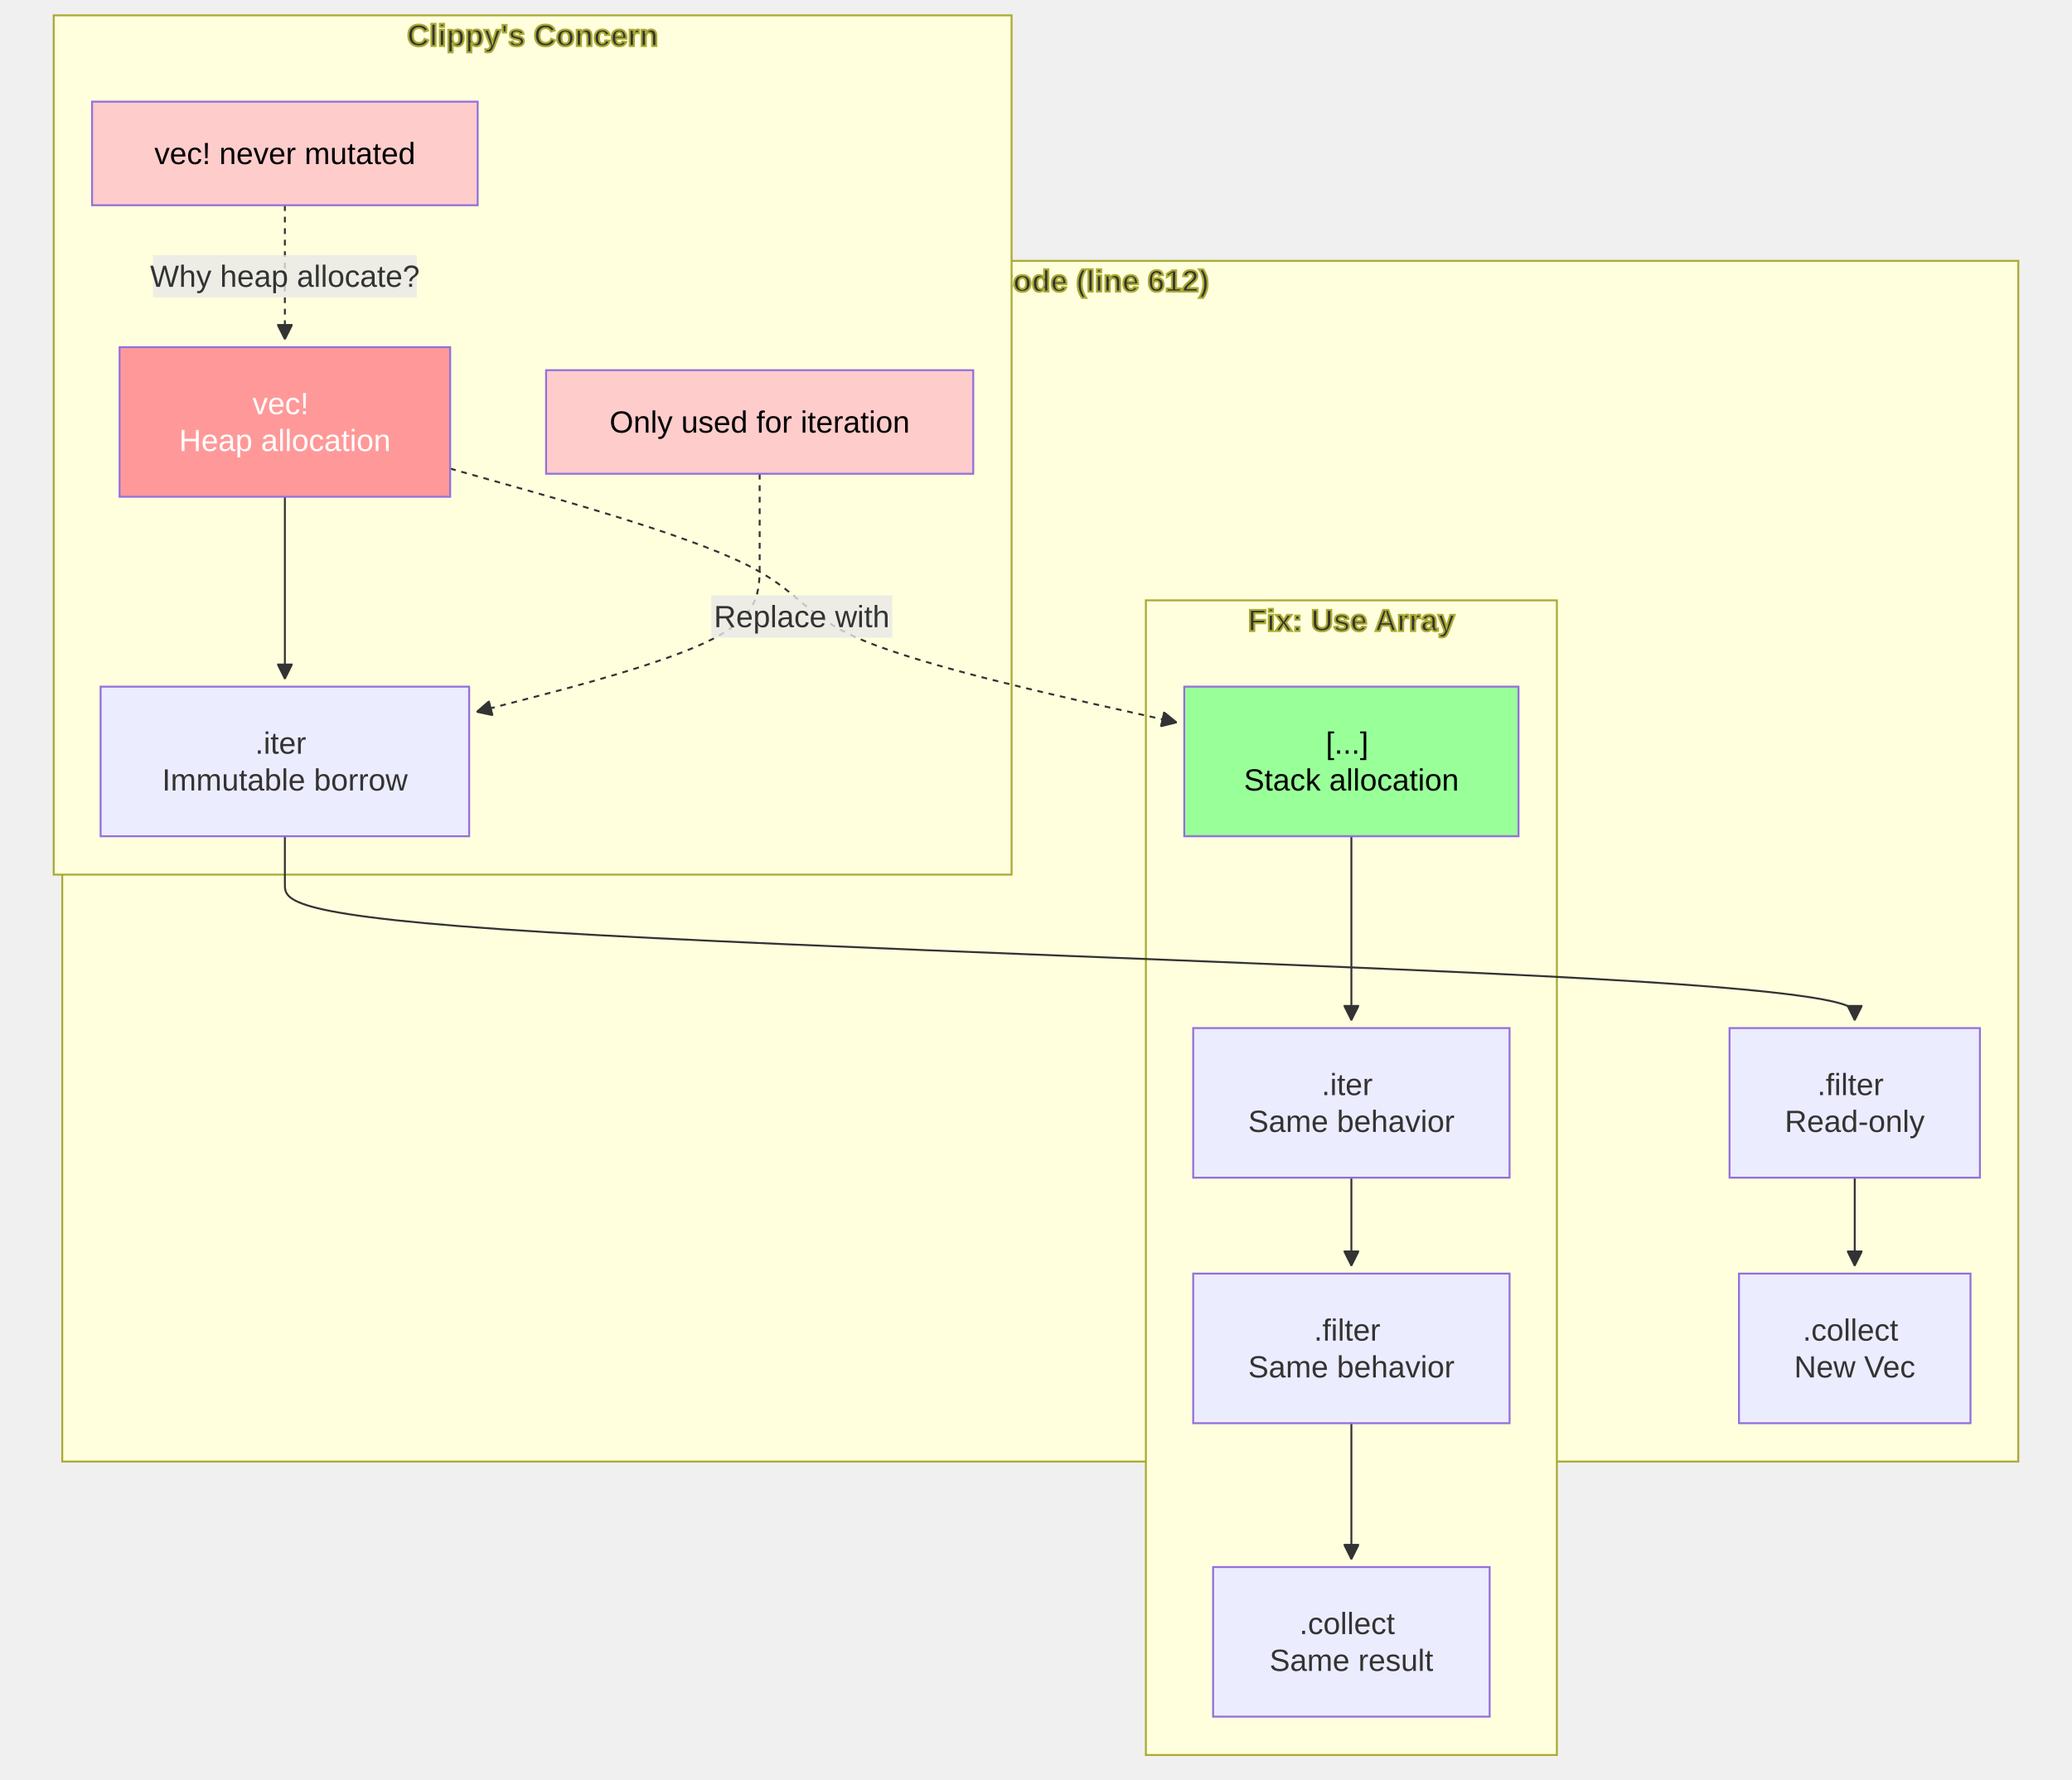
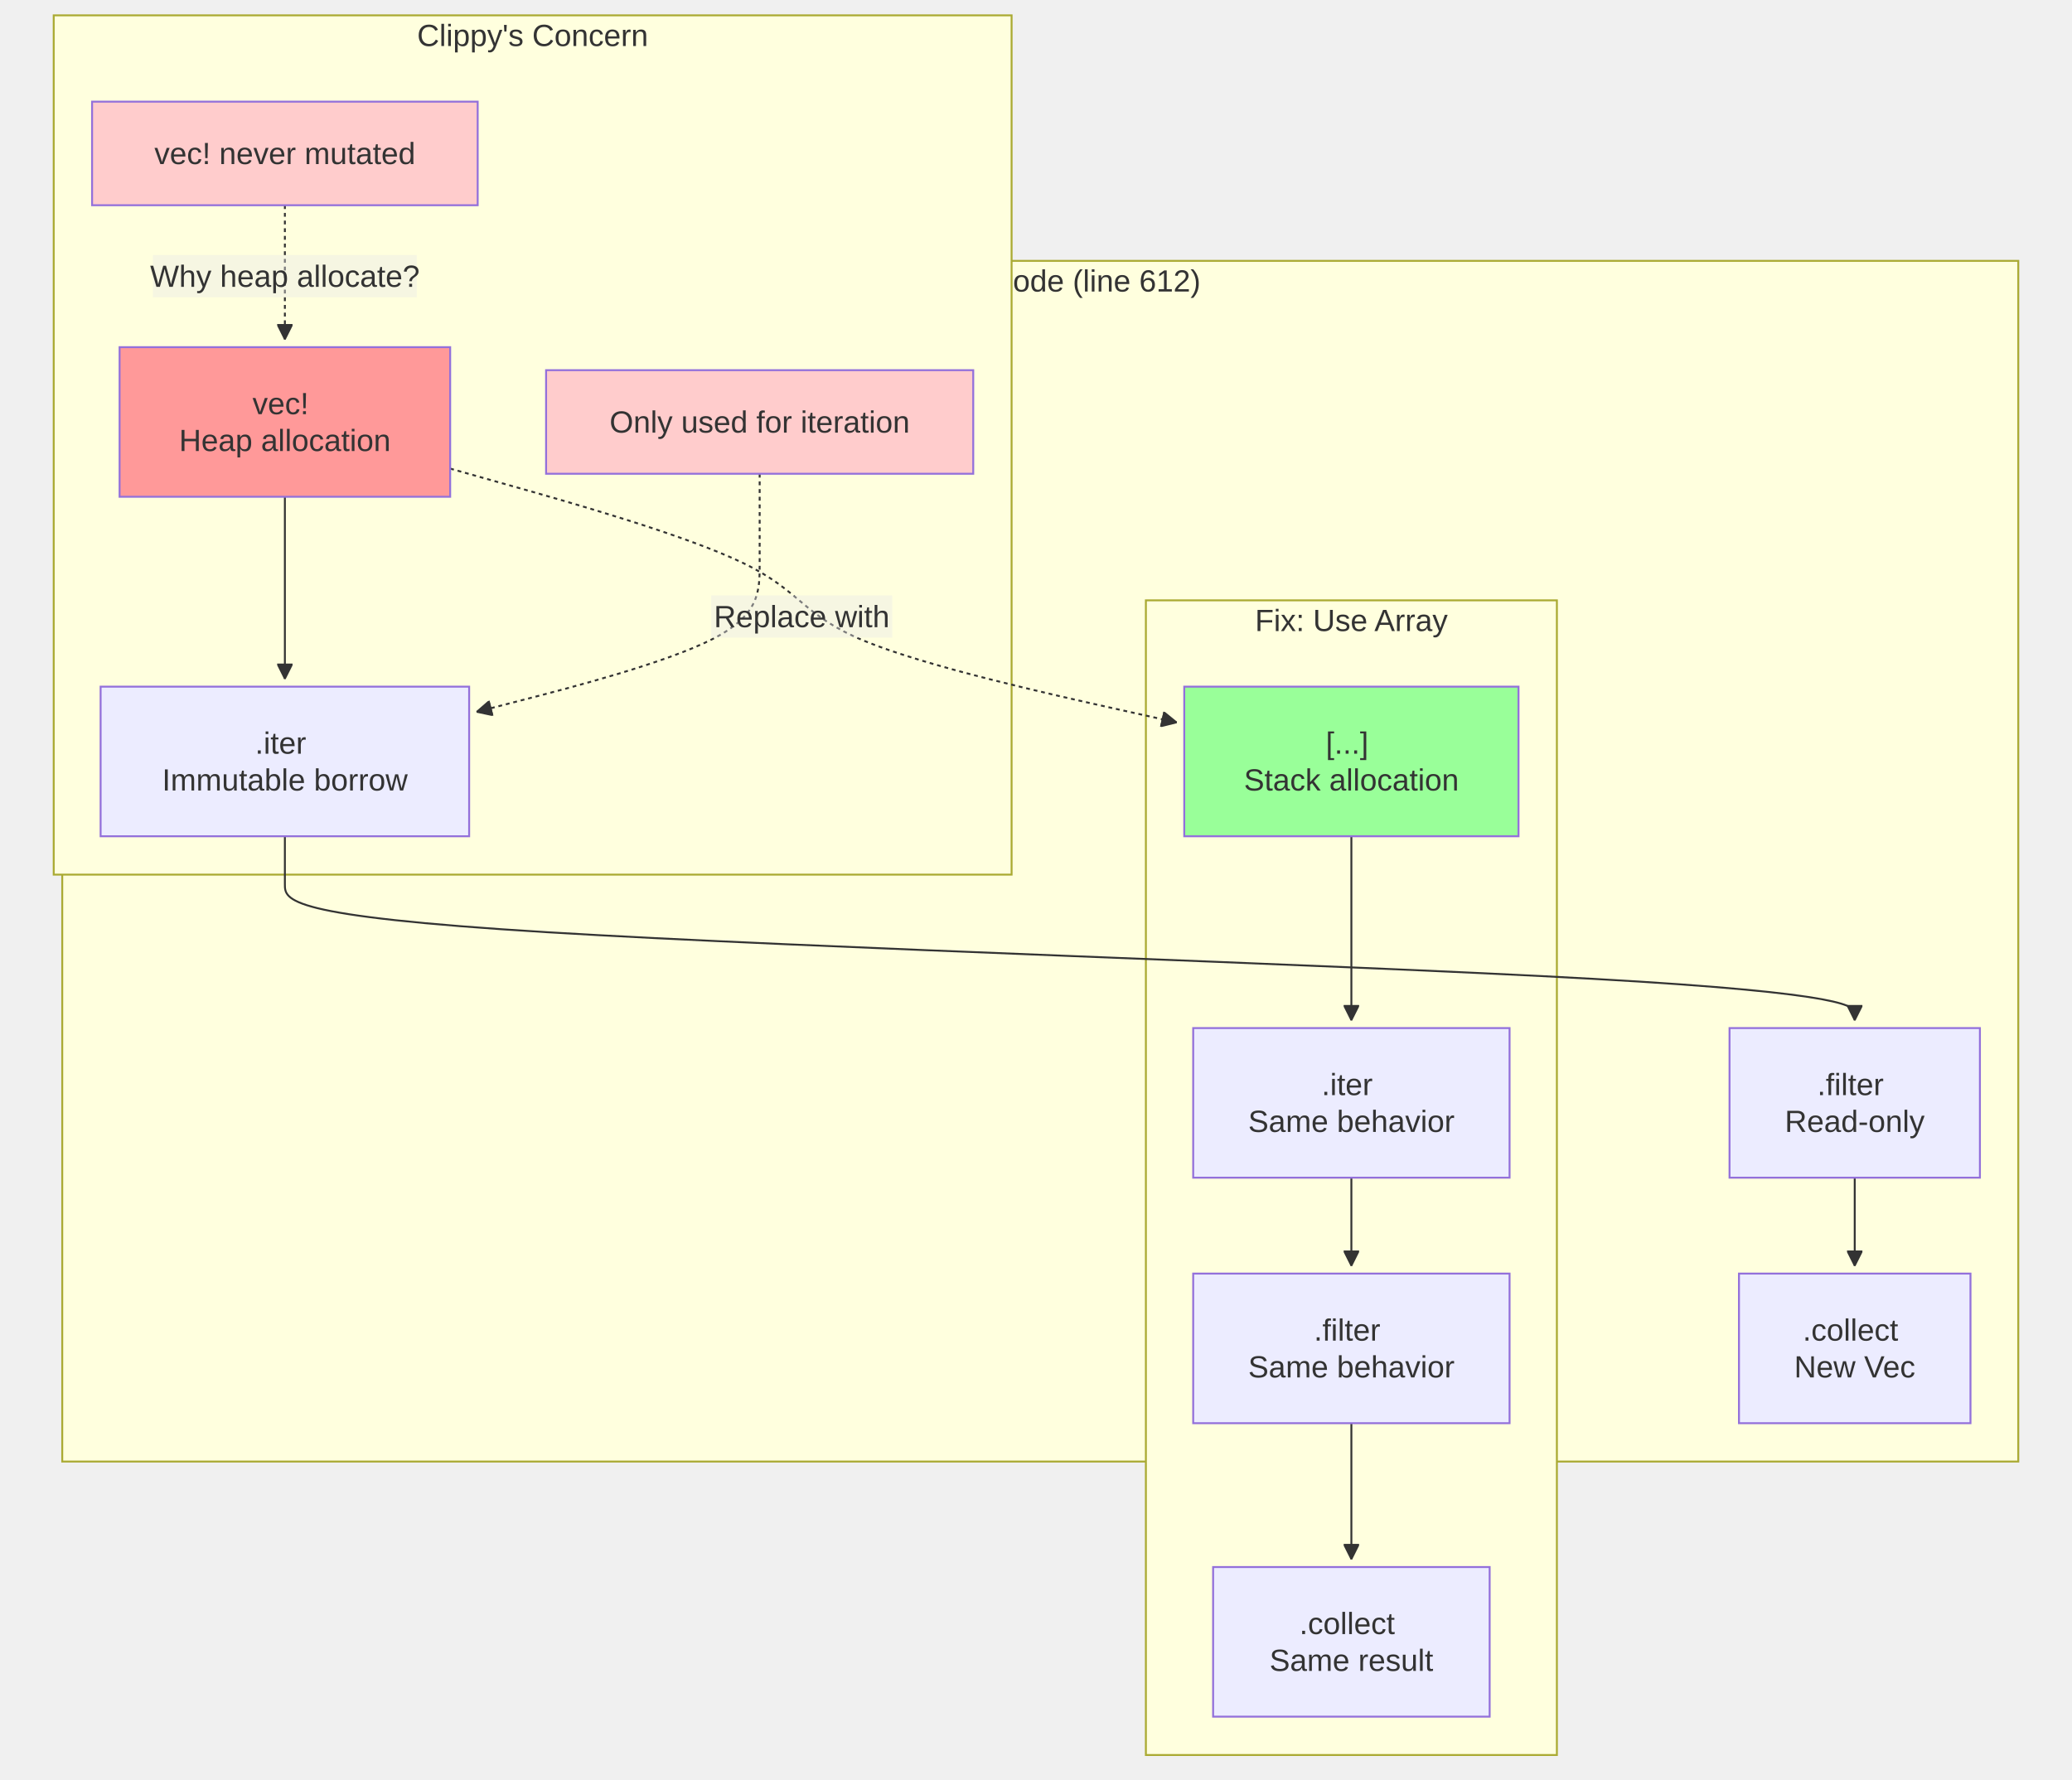
<svg xmlns="http://www.w3.org/2000/svg" width="1080.106" height="928" viewBox="-8 -28 1080.106 928" class="mermaid">
  <style>
- 
- .mermaid {
-   font-family: trebuchet ms, verdana, arial, sans-serif;
-   font-size: 16px;
- }
- 
- .node rect,
- .node polygon,
- .node circle,
- .node ellipse,
- .node path {
-   fill: #ECECFF;
-   stroke: #9370DB;
-   stroke-width: 1px;
- }
- 
- .node line {
-   stroke: #9370DB;
-   stroke-width: 1px;
- }
- 
- .node .label {
-   fill: #333333;
- }
- 
- .node text {
-   fill: #333333;
-   font-family: trebuchet ms, verdana, arial, sans-serif;
-   font-size: 16px;
- }
- 
- .edge-path {
-   fill: none;
-   stroke: #333333;
-   stroke-width: 1px;
- }
- 
- .edge-label {
-   fill: #333333;
-   font-family: trebuchet ms, verdana, arial, sans-serif;
- }
- 
- .edge-label-bg {
-   fill: rgba(232, 232, 232, 0.8);
- }
- 
- .subgraph {
-   fill: #ffffde;
-   stroke: #aaaa33;
-   stroke-width: 1px;
- }
- 
- .subgraph-title {
-   fill: #333333;
-   font-weight: bold;
- }
- 
- .cluster rect {
-   fill: #ffffde;
-   stroke: #aaaa33;
-   stroke-width: 1px;
-   rx: 5px;
-   ry: 5px;
- }
- 
- .cluster-label {
-   fill: #333333;
-   font-family: trebuchet ms, verdana, arial, sans-serif;
-   font-size: 16px;
-   font-weight: bold;
- }
- 
- marker path {
-   fill: #333333;
-   stroke: #333333;
- }
+ .mermaid{font-family:trebuchet ms, verdana, arial, sans-serif;font-size:16px;fill:#333333;}
+ .error-icon{fill:#552222;}
+ .error-text{fill:#552222;stroke:#552222;}
+ .edge-thickness-normal{stroke-width:1px;}
+ .edge-thickness-thick{stroke-width:3.5px;}
+ .edge-pattern-solid{stroke-dasharray:0;}
+ .edge-thickness-invisible{stroke-width:0;fill:none;}
+ .edge-pattern-dashed{stroke-dasharray:3;}
+ .edge-pattern-dotted{stroke-dasharray:2;}
+ .marker{fill:#333333;stroke:#333333;}
+ .marker.cross{stroke:#333333;}
+ svg{font-family:trebuchet ms, verdana, arial, sans-serif;font-size:16px;}
+ p{margin:0;}
+ .label{font-family:trebuchet ms, verdana, arial, sans-serif;color:#333333;}
+ .cluster-label text{fill:#333333;}
+ .cluster-label span{color:#333333;}
+ .cluster-label span p{background-color:transparent;}
+ .label text,span{fill:#333333;color:#333333;}
+ .node rect,.node circle,.node ellipse,.node polygon,.node path{fill:#ECECFF;stroke:#9370DB;stroke-width:1px;}
+ .rough-node .label text,.node .label text,.image-shape .label,.icon-shape .label{text-anchor:middle;}
+ .node .katex path{fill:#000;stroke:#000;stroke-width:1px;}
+ .rough-node .label,.node .label,.image-shape .label,.icon-shape .label{text-align:center;}
+ .node.clickable{cursor:pointer;}
+ .root .anchor path{fill:#333333!important;stroke-width:0;stroke:#333333;}
+ .arrowheadPath{fill:#333333;}
+ .edgePath .path{stroke:#333333;stroke-width:2.0px;}
+ .flowchart-link{stroke:#333333;fill:none;}
+ .edgeLabel{background-color:rgba(232, 232, 232, 0.8);text-align:center;}
+ .edgeLabel p{background-color:rgba(232, 232, 232, 0.8);}
+ .edgeLabel rect{opacity:0.5;background-color:rgba(232, 232, 232, 0.8);fill:rgba(232, 232, 232, 0.8);}
+ .labelBkg{background-color:rgba(232, 232, 232, 0.5);}
+ .cluster rect{fill:#ffffde;stroke:#aaaa33;stroke-width:1px;}
+ .cluster text{fill:#333333;}
+ .cluster span{color:#333333;}
+ .flowchartTitleText{text-anchor:middle;font-size:18px;fill:#333333;}
+ rect.text{fill:none;stroke-width:0;}

  </style>
  <defs>
    <marker id="arrow_point" viewBox="0 0 10 10" refX="10" refY="5" markerWidth="8" markerHeight="8" orient="auto" markerUnits="userSpaceOnUse">
-       <path d="M 0 0 L 10 5 L 0 10 z" />
+       <path d="M 0 0 L 10 5 L 0 10 z" class="marker" />
    </marker>
    <marker id="arrow_point_start" viewBox="0 0 10 10" refX="4.5" refY="5" markerWidth="8" markerHeight="8" orient="auto" markerUnits="userSpaceOnUse">
-       <path d="M 0 5 L 10 10 L 10 0 z" />
+       <path d="M 0 5 L 10 10 L 10 0 z" class="marker" />
    </marker>
    <marker id="arrow_cross" viewBox="0 0 11 11" refX="12" refY="5.2" markerWidth="11" markerHeight="11" orient="auto" markerUnits="userSpaceOnUse">
-       <path d="M 1 1 L 10 10 M 10 1 L 1 10" fill="none" stroke-width="2" />
+       <path d="M 1 1 L 10 10 M 10 1 L 1 10" class="marker cross" fill="none" stroke-width="2" />
    </marker>
    <marker id="arrow_cross_start" viewBox="0 0 11 11" refX="-1" refY="5.2" markerWidth="11" markerHeight="11" orient="auto" markerUnits="userSpaceOnUse">
-       <path d="M 1 1 L 10 10 M 10 1 L 1 10" stroke-width="2" fill="none" />
+       <path d="M 1 1 L 10 10 M 10 1 L 1 10" class="marker cross" fill="none" stroke-width="2" />
    </marker>
    <marker id="arrow_circle" viewBox="0 0 10 10" refX="11" refY="5" markerWidth="11" markerHeight="11" orient="auto" markerUnits="userSpaceOnUse">
-       <circle cx="5" cy="5" r="5" />
+       <circle cx="5" cy="5" r="5" class="marker" />
    </marker>
    <marker id="arrow_circle_start" viewBox="0 0 10 10" refX="-1" refY="5" markerWidth="11" markerHeight="11" orient="auto" markerUnits="userSpaceOnUse">
-       <circle cx="5" cy="5" r="5" />
+       <circle cx="5" cy="5" r="5" class="marker" />
    </marker>
  </defs>
  <g class="root">
    <g class="clusters">
-       <g class="subgraph" id="subgraph-subGraph0">
+       <g class="cluster" id="subgraph-subGraph0">
        <rect x="24.445" y="108" width="1019.66" height="626" class="cluster" />
        <text x="534.275" y="124" class="cluster-label" text-anchor="middle">Current Code (line 612)</text>
      </g>
-       <g class="subgraph" id="subgraph-subGraph1">
+       <g class="cluster" id="subgraph-subGraph1">
        <rect x="20" y="-20" width="499.332" height="448" class="cluster" />
        <text x="269.666" y="-4" class="cluster-label" text-anchor="middle">Clippy's Concern</text>
      </g>
-       <g class="subgraph" id="subgraph-subGraph2">
+       <g class="cluster" id="subgraph-subGraph2">
        <rect x="589.332" y="285" width="214.25" height="602" class="cluster" />
        <text x="696.457" y="301" class="cluster-label" text-anchor="middle">Fix: Use Array</text>
      </g>
    </g>
    <g class="edgePaths">
      <g class="edge" id="edge-L-A-B-0">
-         <path d="M140.504,231L140.504,237.167C140.504,243.333,140.504,255.667,140.504,268C140.504,280.333,140.504,292.667,140.504,302.333C140.504,312,140.504,319,140.504,322.5L140.504,326" class="edge-path" stroke-width="1" marker-end="url(#arrow_point)" fill="none" />
+         <path d="M140.504,231L140.504,237.167C140.504,243.333,140.504,255.667,140.504,268C140.504,280.333,140.504,292.667,140.504,302.333C140.504,312,140.504,319,140.504,322.5L140.504,326" class="edge-thickness-normal edge-pattern-solid edge-thickness-normal edge-pattern-solid flowchart-link" marker-end="url(#arrow_point)" />
      </g>
      <g class="edge" id="edge-L-B-C-0">
-         <path d="M140.504,408L140.504,412.167C140.504,416.333,140.504,424.667,140.504,433C140.504,441.333,140.504,449.667,276.894,458C413.284,466.333,686.064,474.667,822.454,482.333C958.844,490,958.844,497,958.844,500.5L958.844,504" class="edge-path" stroke-width="1" fill="none" marker-end="url(#arrow_point)" />
+         <path d="M140.504,408L140.504,412.167C140.504,416.333,140.504,424.667,140.504,433C140.504,441.333,140.504,449.667,276.894,458C413.284,466.333,686.064,474.667,822.454,482.333C958.844,490,958.844,497,958.844,500.5L958.844,504" class="edge-thickness-normal edge-pattern-solid edge-thickness-normal edge-pattern-solid flowchart-link" marker-end="url(#arrow_point)" />
      </g>
      <g class="edge" id="edge-L-C-D-0">
-         <path d="M958.844,586L958.844,590.167C958.844,594.333,958.844,602.667,958.844,610.333C958.844,618,958.844,625,958.844,628.5L958.844,632" class="edge-path" fill="none" stroke-width="1" marker-end="url(#arrow_point)" />
+         <path d="M958.844,586L958.844,590.167C958.844,594.333,958.844,602.667,958.844,610.333C958.844,618,958.844,625,958.844,628.5L958.844,632" class="edge-thickness-normal edge-pattern-solid edge-thickness-normal edge-pattern-solid flowchart-link" marker-end="url(#arrow_point)" />
      </g>
      <g class="edge" id="edge-L-E-A-0">
-         <path d="M140.504,79L140.504,85.167C140.504,91.333,140.504,103.667,140.504,115.333C140.504,127,140.504,138,140.504,143.5L140.504,149" class="edge-path" fill="none" stroke-dasharray="3,3" marker-end="url(#arrow_point)" stroke-width="2" />
+         <path d="M140.504,79L140.504,85.167C140.504,91.333,140.504,103.667,140.504,115.333C140.504,127,140.504,138,140.504,143.5L140.504,149" class="edge-thickness-normal edge-pattern-dotted edge-thickness-normal edge-pattern-solid flowchart-link" marker-end="url(#arrow_point)" />
      </g>
      <g class="edge" id="edge-L-F-B-0">
-         <path d="M388,219L388,227.167C388,235.333,388,251.667,388,266C388,280.333,388,292.667,363.406,305.193C338.812,317.72,289.623,330.439,265.029,336.799L240.435,343.159" class="edge-path" fill="none" stroke-dasharray="3,3" stroke-width="2" marker-end="url(#arrow_point)" />
+         <path d="M388,219L388,227.167C388,235.333,388,251.667,388,266C388,280.333,388,292.667,363.406,305.193C338.812,317.72,289.623,330.439,265.029,336.799L240.435,343.159" class="edge-thickness-normal edge-pattern-dotted edge-thickness-normal edge-pattern-solid flowchart-link" marker-end="url(#arrow_point)" />
      </g>
      <g class="edge" id="edge-L-G-H-0">
-         <path d="M696.457,408L696.457,412.167C696.457,416.333,696.457,424.667,696.457,433C696.457,441.333,696.457,449.667,696.457,458C696.457,466.333,696.457,474.667,696.457,482.333C696.457,490,696.457,497,696.457,500.5L696.457,504" class="edge-path" fill="none" marker-end="url(#arrow_point)" stroke-width="1" />
+         <path d="M696.457,408L696.457,412.167C696.457,416.333,696.457,424.667,696.457,433C696.457,441.333,696.457,449.667,696.457,458C696.457,466.333,696.457,474.667,696.457,482.333C696.457,490,696.457,497,696.457,500.5L696.457,504" class="edge-thickness-normal edge-pattern-solid edge-thickness-normal edge-pattern-solid flowchart-link" marker-end="url(#arrow_point)" />
      </g>
      <g class="edge" id="edge-L-H-I-0">
-         <path d="M696.457,586L696.457,590.167C696.457,594.333,696.457,602.667,696.457,610.333C696.457,618,696.457,625,696.457,628.5L696.457,632" class="edge-path" marker-end="url(#arrow_point)" stroke-width="1" fill="none" />
+         <path d="M696.457,586L696.457,590.167C696.457,594.333,696.457,602.667,696.457,610.333C696.457,618,696.457,625,696.457,628.5L696.457,632" class="edge-thickness-normal edge-pattern-solid edge-thickness-normal edge-pattern-solid flowchart-link" marker-end="url(#arrow_point)" />
      </g>
      <g class="edge" id="edge-L-I-J-0">
-         <path d="M696.457,714L696.457,718.167C696.457,722.333,696.457,730.667,696.457,739C696.457,747.333,696.457,755.667,696.457,763.333C696.457,771,696.457,778,696.457,781.5L696.457,785" class="edge-path" fill="none" marker-end="url(#arrow_point)" stroke-width="1" />
+         <path d="M696.457,714L696.457,718.167C696.457,722.333,696.457,730.667,696.457,739C696.457,747.333,696.457,755.667,696.457,763.333C696.457,771,696.457,778,696.457,781.5L696.457,785" class="edge-thickness-normal edge-pattern-solid edge-thickness-normal edge-pattern-solid flowchart-link" marker-end="url(#arrow_point)" />
      </g>
      <g class="edge" id="edge-L-A-G-0">
-         <path d="M226.668,216.304L257.213,224.92C287.758,233.536,348.849,250.768,379.394,265.551C409.939,280.333,409.939,292.667,442.521,306.111C475.102,319.556,540.265,334.111,572.847,341.389L605.428,348.667" class="edge-path" stroke-dasharray="3,3" stroke-width="2" marker-end="url(#arrow_point)" fill="none" />
+         <path d="M226.668,216.304L257.213,224.92C287.758,233.536,348.849,250.768,379.394,265.551C409.939,280.333,409.939,292.667,442.521,306.111C475.102,319.556,540.265,334.111,572.847,341.389L605.428,348.667" class="edge-thickness-normal edge-pattern-dotted edge-thickness-normal edge-pattern-solid flowchart-link" marker-end="url(#arrow_point)" />
      </g>
    </g>
    <g class="edgeLabels">
      <g class="edgeLabel" id="edge-label-L-E-A-0">
        <rect x="71.704" y="105" width="137.6" height="22" class="edge-label-bg" />
        <text x="140.504" y="116" class="edge-label" dominant-baseline="central" text-anchor="middle">Why heap allocate?</text>
      </g>
      <g class="edgeLabel" id="edge-label-L-A-G-0">
        <rect x="362.739" y="282.442" width="94.4" height="22" class="edge-label-bg" />
-         <text x="409.939" y="293.442" class="edge-label" text-anchor="middle" dominant-baseline="central">Replace with</text>
+         <text x="409.939" y="293.442" class="edge-label" dominant-baseline="central" text-anchor="middle">Replace with</text>
      </g>
    </g>
    <g class="nodes">
-       <g class="node" id="node-A">
+       <g class="node default" id="node-A">
        <rect x="54.34" y="153" width="172.328" height="78" style="fill:#ff9999 !important" />
-         <text x="140.504" y="192" class="label" text-anchor="middle" dominant-baseline="central" style="fill: #ffffff">
+         <text x="140.504" y="192" class="label" text-anchor="middle" dominant-baseline="central">
          <tspan x="140.504" y="192" dy="-0.6em">vec!</tspan>
          <tspan x="140.504" dy="1.2em">Heap allocation</tspan>
        </text>
      </g>
-       <g class="node" id="node-B">
+       <g class="node default" id="node-B">
        <rect x="44.445" y="330" width="192.117" height="78" />
        <text x="140.504" y="369" class="label" text-anchor="middle" dominant-baseline="central">
          <tspan x="140.504" y="369" dy="-0.6em">.iter</tspan>
          <tspan x="140.504" dy="1.2em">Immutable borrow</tspan>
        </text>
      </g>
-       <g class="node" id="node-C">
+       <g class="node default" id="node-C">
        <rect x="893.582" y="508" width="130.523" height="78" />
        <text x="958.844" y="547" class="label" text-anchor="middle" dominant-baseline="central">
          <tspan x="958.844" y="547" dy="-0.6em">.filter</tspan>
          <tspan x="958.844" dy="1.2em">Read-only</tspan>
        </text>
      </g>
-       <g class="node" id="node-D">
+       <g class="node default" id="node-D">
        <rect x="898.504" y="636" width="120.68" height="78" />
-         <text x="958.844" y="675" class="label" dominant-baseline="central" text-anchor="middle">
+         <text x="958.844" y="675" class="label" text-anchor="middle" dominant-baseline="central">
          <tspan x="958.844" y="675" dy="-0.6em">.collect</tspan>
          <tspan x="958.844" dy="1.2em">New Vec</tspan>
        </text>
      </g>
-       <g class="node" id="node-E">
+       <g class="node default" id="node-E">
        <rect x="40" y="25" width="201.008" height="54" style="fill:#ffcccc !important" />
-         <text x="140.504" y="52" class="label" dominant-baseline="central" text-anchor="middle" style="fill: #000000">vec! never mutated</text>
+         <text x="140.504" y="52" class="label" text-anchor="middle" dominant-baseline="central">vec! never mutated</text>
      </g>
-       <g class="node" id="node-F">
+       <g class="node default" id="node-F">
        <rect x="276.668" y="165" width="222.664" height="54" style="fill:#ffcccc !important" />
-         <text x="388" y="192" class="label" text-anchor="middle" style="fill: #000000" dominant-baseline="central">Only used for iteration</text>
+         <text x="388" y="192" class="label" text-anchor="middle" dominant-baseline="central">Only used for iteration</text>
      </g>
-       <g class="node" id="node-G">
+       <g class="node default" id="node-G">
        <rect x="609.332" y="330" width="174.25" height="78" style="fill:#99ff99 !important" />
-         <text x="696.457" y="369" class="label" style="fill: #000000" text-anchor="middle" dominant-baseline="central">
+         <text x="696.457" y="369" class="label" dominant-baseline="central" text-anchor="middle">
          <tspan x="696.457" y="369" dy="-0.6em">[...]</tspan>
          <tspan x="696.457" dy="1.2em">Stack allocation</tspan>
        </text>
      </g>
-       <g class="node" id="node-H">
+       <g class="node default" id="node-H">
        <rect x="613.996" y="508" width="164.922" height="78" />
        <text x="696.457" y="547" class="label" text-anchor="middle" dominant-baseline="central">
          <tspan x="696.457" y="547" dy="-0.6em">.iter</tspan>
          <tspan x="696.457" dy="1.2em">Same behavior</tspan>
        </text>
      </g>
-       <g class="node" id="node-I">
+       <g class="node default" id="node-I">
        <rect x="613.996" y="636" width="164.922" height="78" />
-         <text x="696.457" y="675" class="label" text-anchor="middle" dominant-baseline="central">
+         <text x="696.457" y="675" class="label" dominant-baseline="central" text-anchor="middle">
          <tspan x="696.457" y="675" dy="-0.6em">.filter</tspan>
          <tspan x="696.457" dy="1.2em">Same behavior</tspan>
        </text>
      </g>
-       <g class="node" id="node-J">
+       <g class="node default" id="node-J">
        <rect x="624.379" y="789" width="144.156" height="78" />
        <text x="696.457" y="828" class="label" dominant-baseline="central" text-anchor="middle">
          <tspan x="696.457" y="828" dy="-0.6em">.collect</tspan>
          <tspan x="696.457" dy="1.2em">Same result</tspan>
        </text>
      </g>
    </g>
  </g>
</svg>
